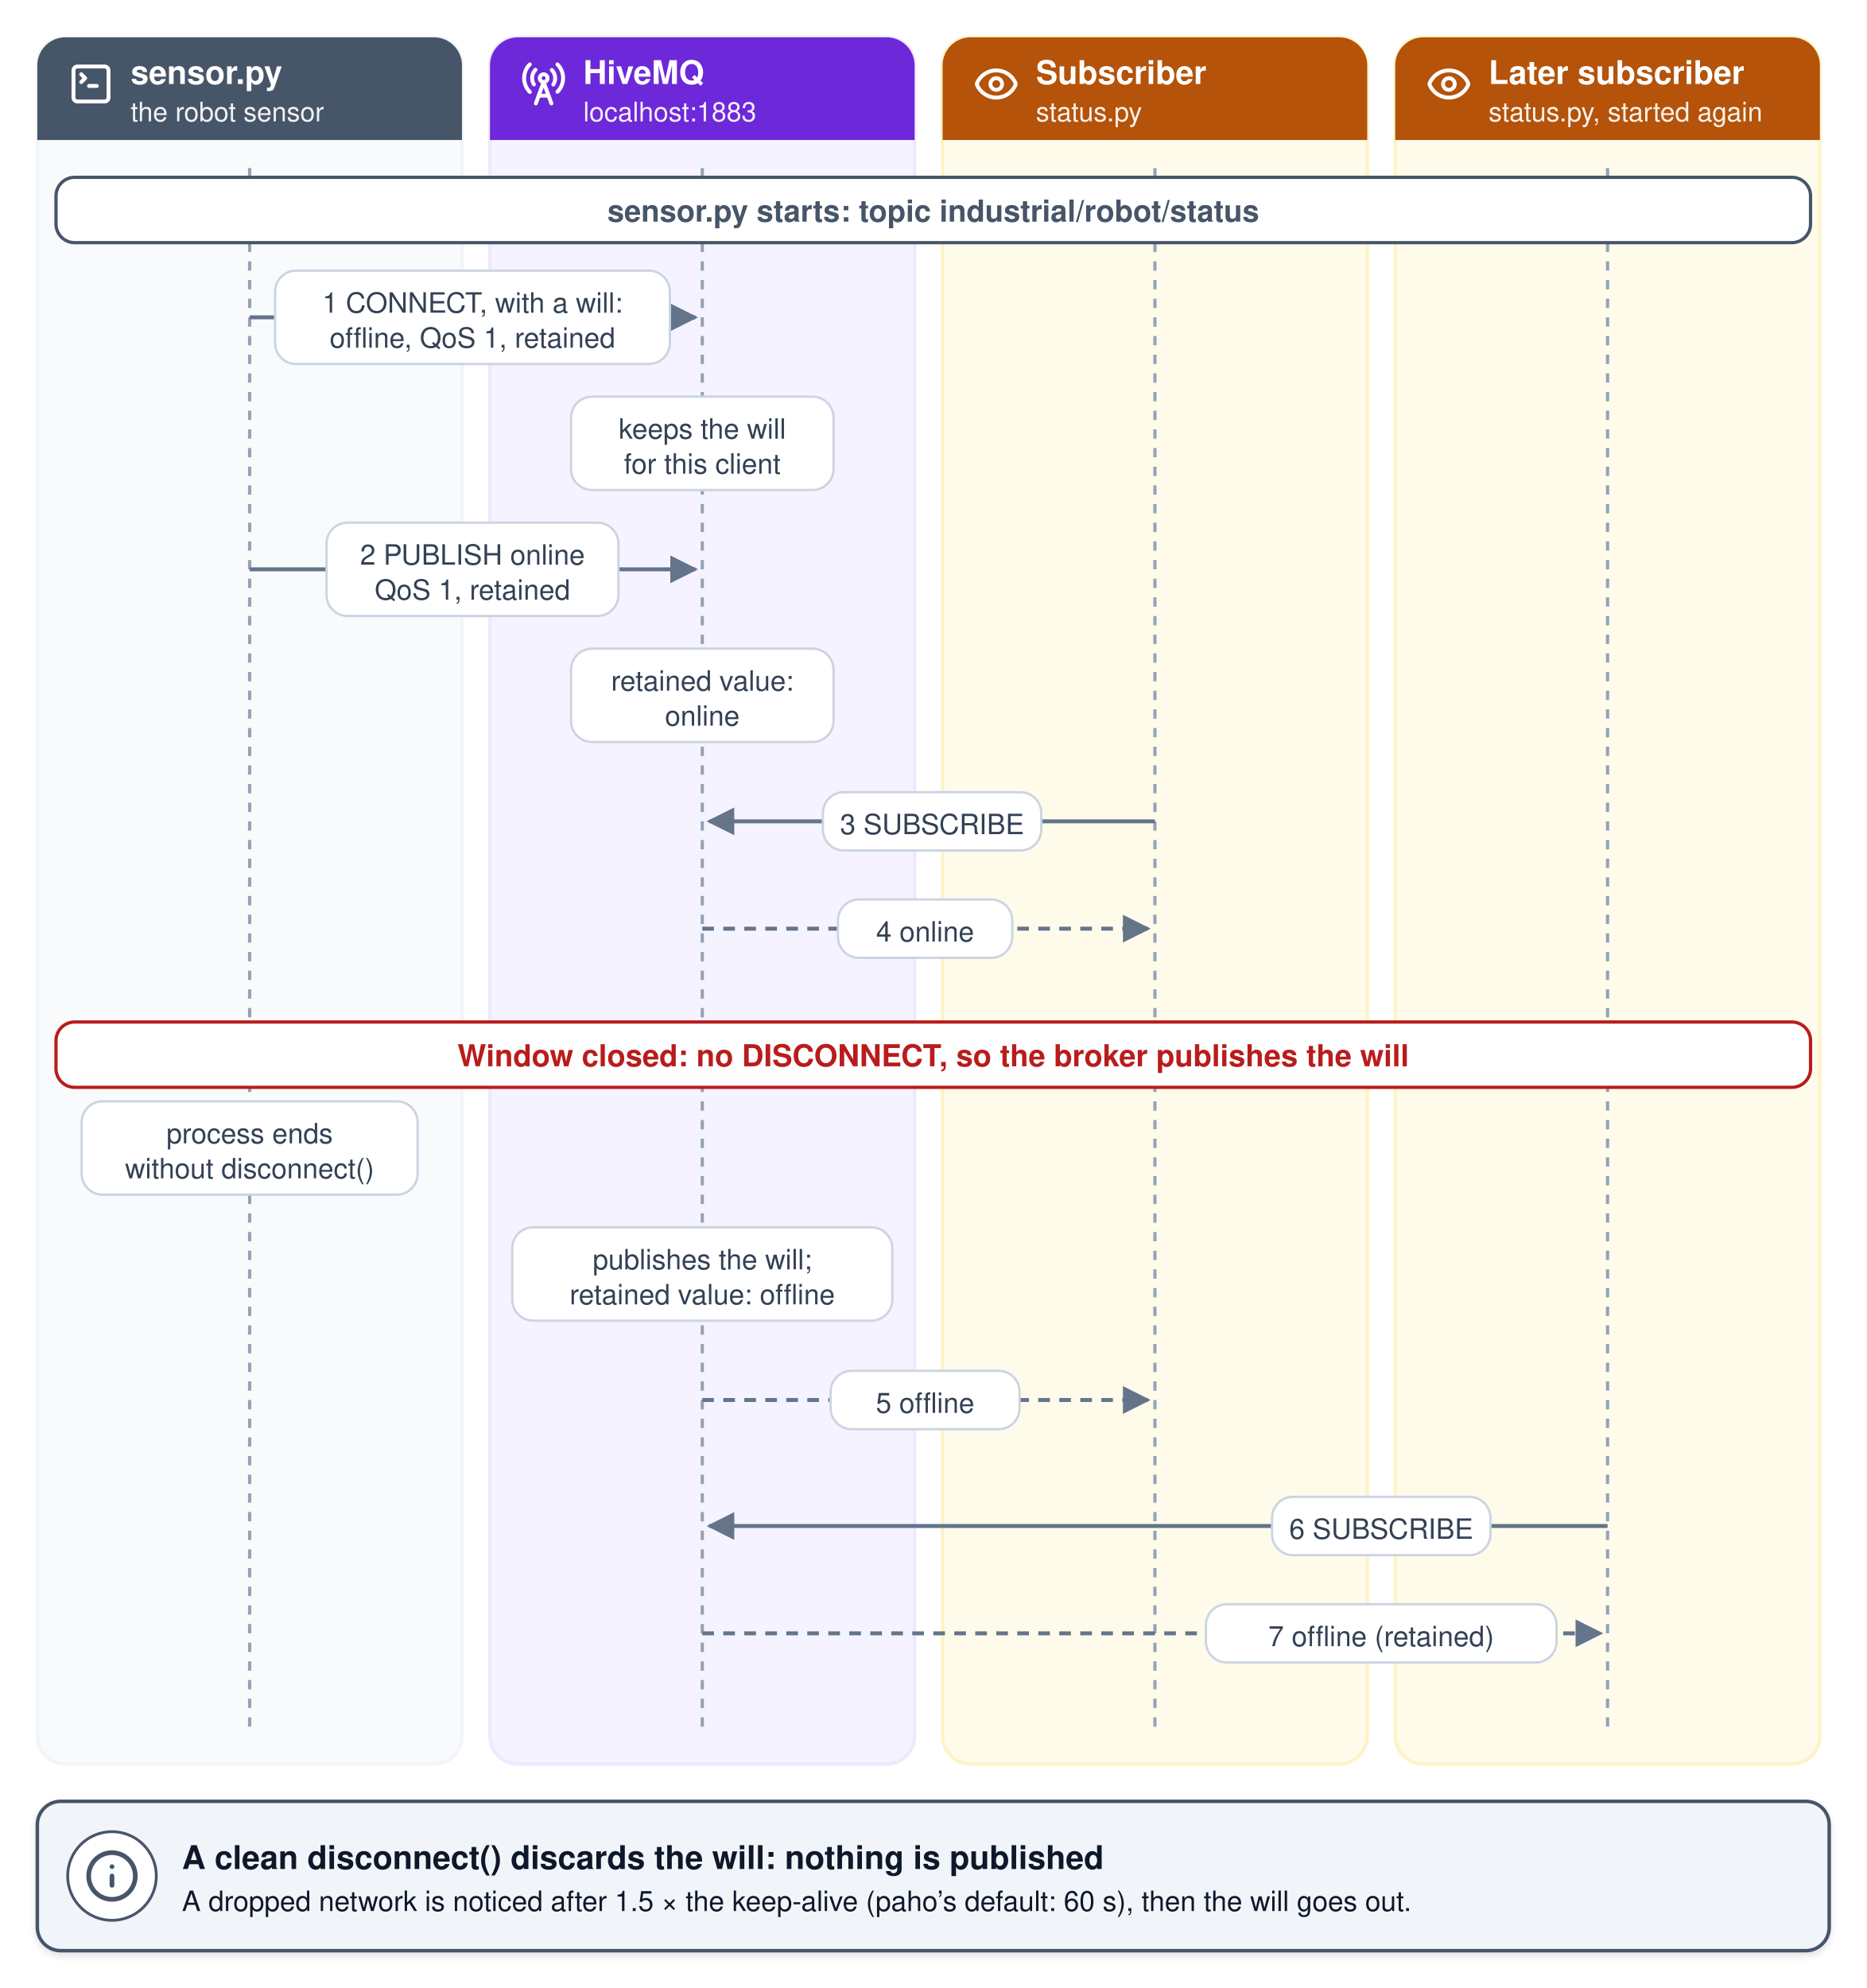
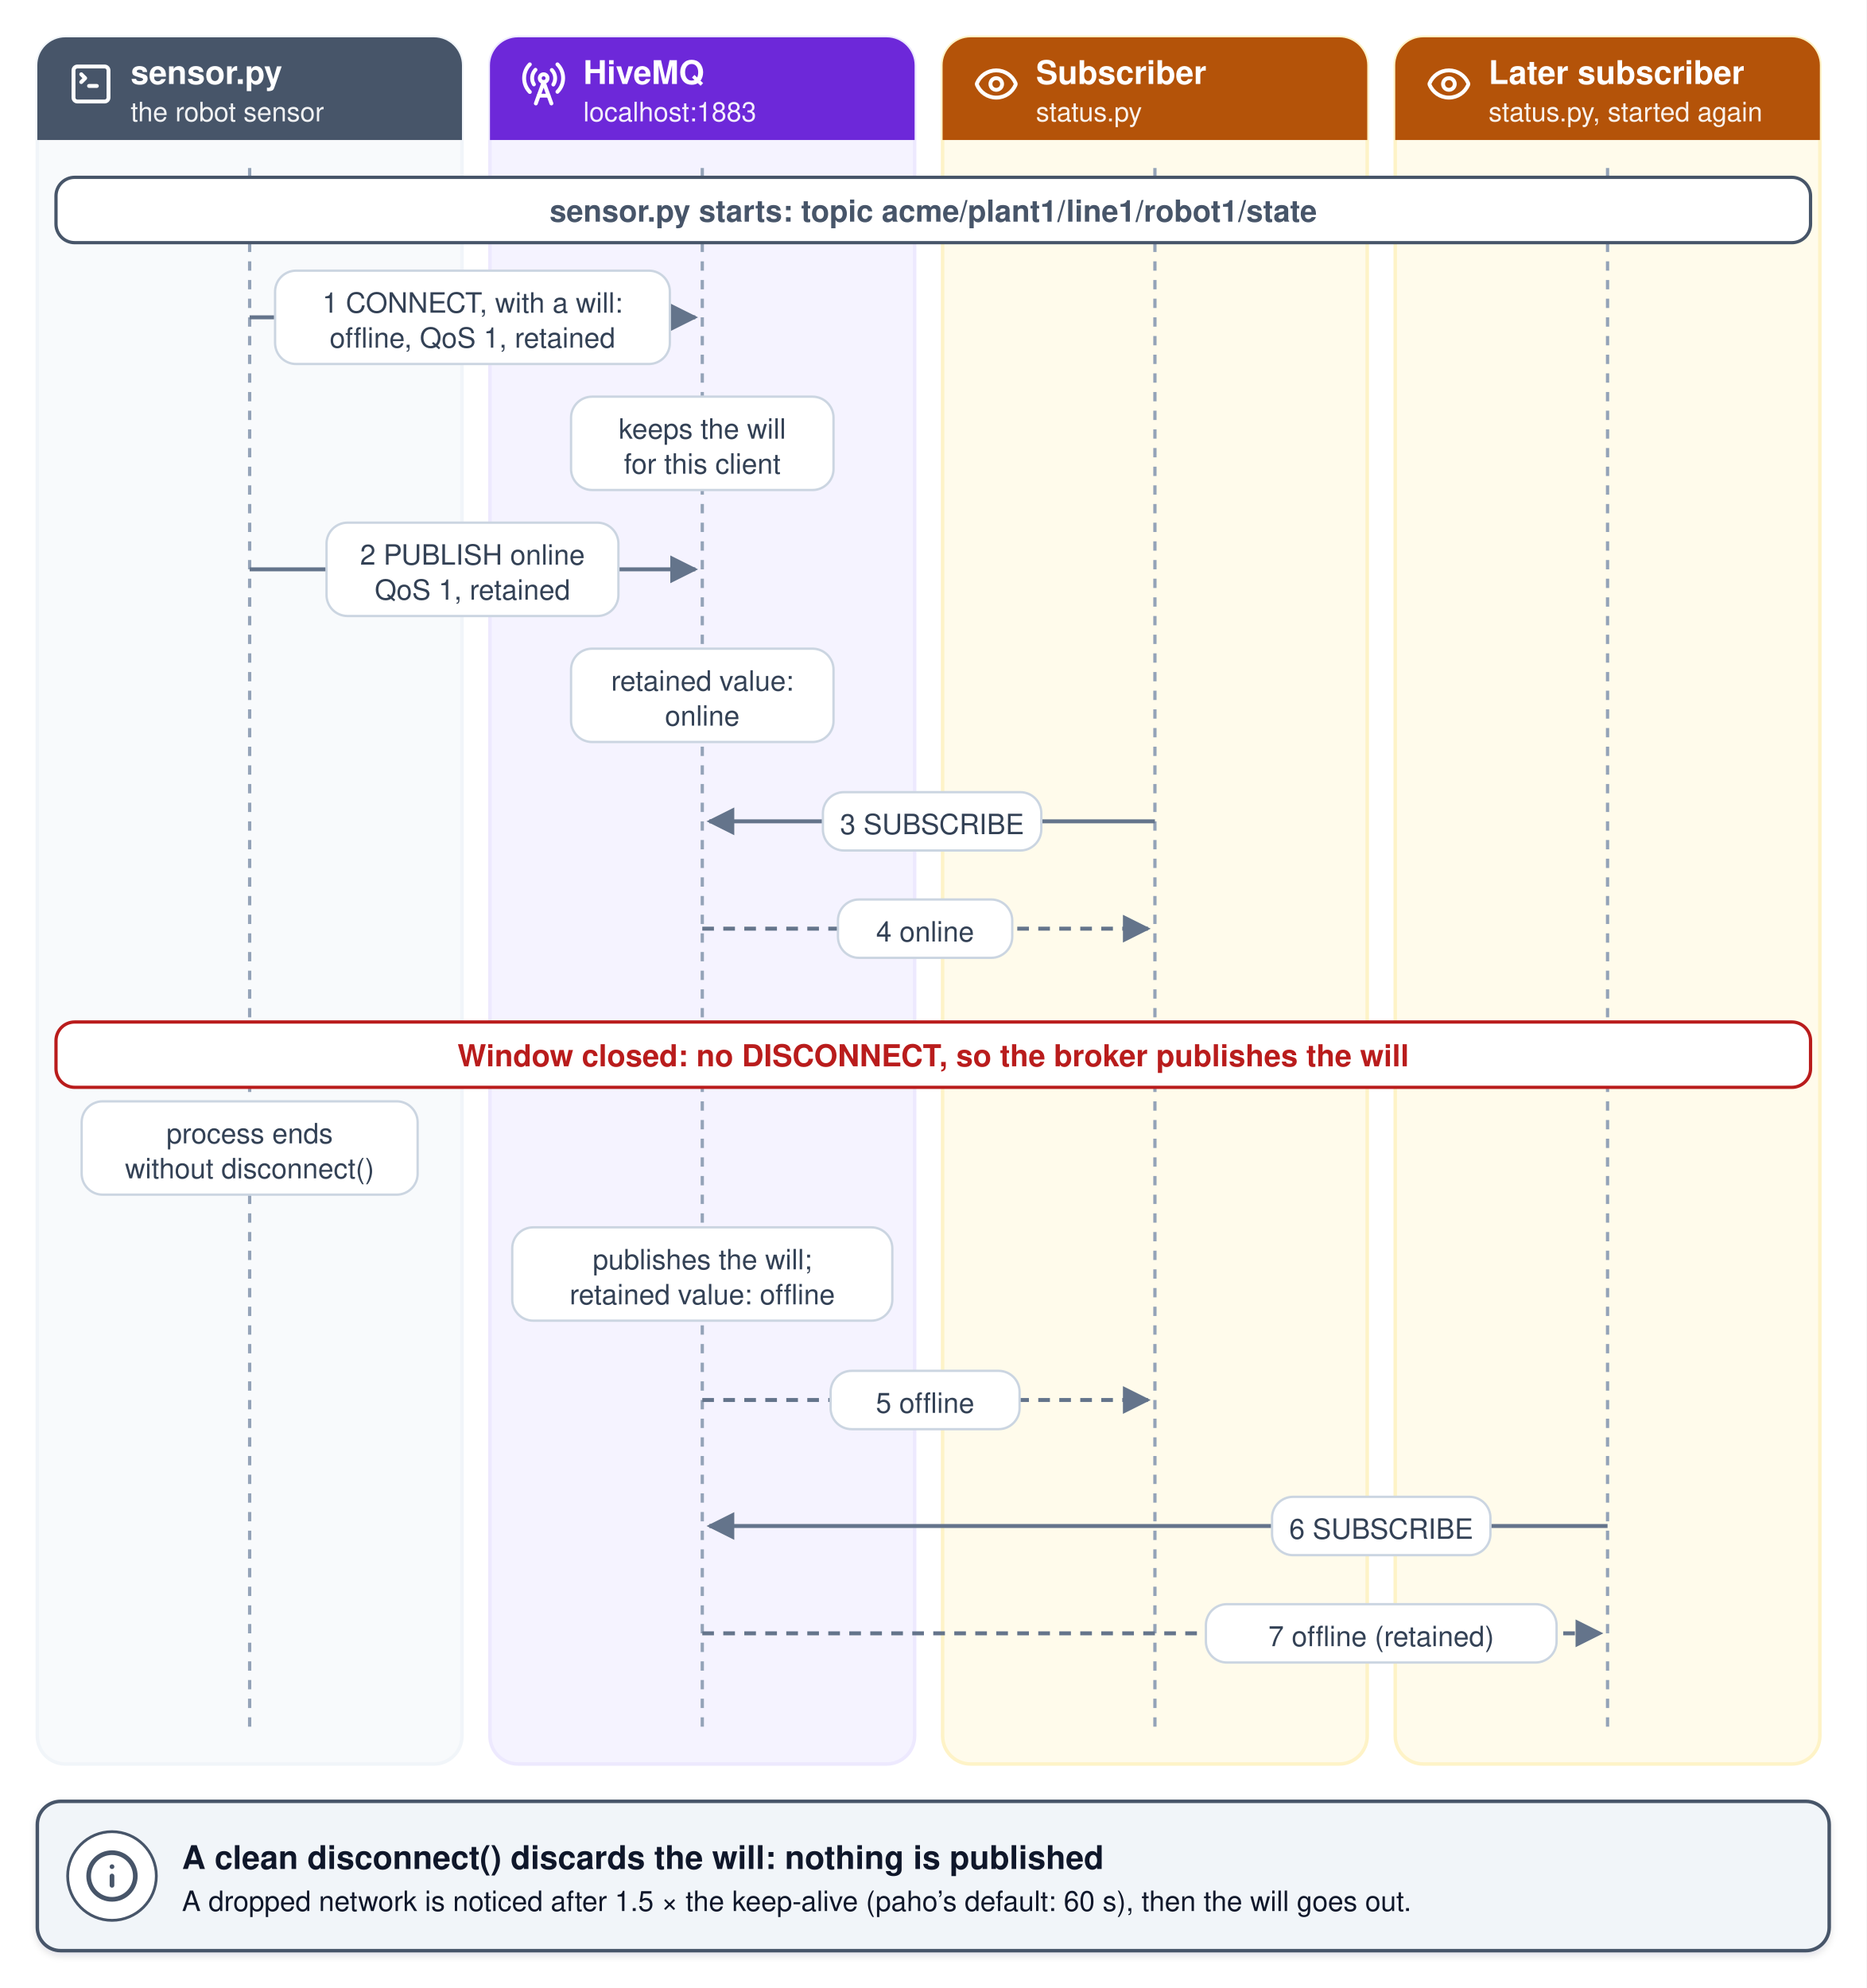
<svg xmlns="http://www.w3.org/2000/svg" width="800" height="852" viewBox="0 0 800 852" font-family="Segoe UI, Helvetica, Arial, sans-serif">
  <defs>
    <marker id="arrow" viewBox="0 0 10 10" refX="9" refY="5" markerWidth="7" markerHeight="7" orient="auto-start-reverse">
      <path d="M0 0L10 5L0 10z" fill="#64748b" />
    </marker>
    <filter id="shadow" x="-10%" y="-10%" width="120%" height="140%">
      <feDropShadow dx="0" dy="1.5" stdDeviation="1.5" flood-color="#0f172a" flood-opacity="0.12" />
    </filter>
  </defs>
  <rect width="800" height="852" fill="#ffffff" />
  <rect x="16" y="16" width="182" height="740" rx="12" fill="#f8fafc" stroke="#f1f5f9" stroke-width="1.5" />
  <path d="M16 28a12 12 0 0 1 12-12h158a12 12 0 0 1 12 12v32h-182z" fill="#475569" />
  <g transform="translate(29 26) scale(0.8333333)" fill="none" stroke="#ffffff" stroke-width="2" stroke-linecap="round" stroke-linejoin="round">
    <path d="m7 11 2-2-2-2" />
    <path d="M11 13h4" />
    <rect width="18" height="18" x="3" y="3" rx="2" ry="2" />
  </g>
  <text x="56" y="36" font-size="14" font-weight="700" fill="#ffffff">sensor.py</text>
  <text x="56" y="52" font-size="11.5" fill="#ffffff" opacity="0.92">the robot sensor</text>
  <line x1="107" y1="72" x2="107" y2="744" stroke="#94a3b8" stroke-width="1.4" stroke-dasharray="4 4" />
  <rect x="210" y="16" width="182" height="740" rx="12" fill="#f5f3ff" stroke="#ede9fe" stroke-width="1.5" />
  <path d="M210 28a12 12 0 0 1 12-12h158a12 12 0 0 1 12 12v32h-182z" fill="#6d28d9" />
  <g transform="translate(223 26) scale(0.8333333)" fill="none" stroke="#ffffff" stroke-width="2" stroke-linecap="round" stroke-linejoin="round">
    <path d="M4.9 16.1C1 12.2 1 5.8 4.9 1.9" />
    <path d="M7.8 4.7a6.14 6.14 0 0 0-.8 7.5" />
    <circle cx="12" cy="9" r="2" />
    <path d="M16.2 4.8c2 2 2.26 5.11.8 7.47" />
    <path d="M19.1 1.9a9.96 9.96 0 0 1 0 14.1" />
    <path d="M9.5 18h5" />
    <path d="m8 22 4-11 4 11" />
  </g>
  <text x="250" y="36" font-size="14" font-weight="700" fill="#ffffff">HiveMQ</text>
  <text x="250" y="52" font-size="11.5" fill="#ffffff" opacity="0.92">localhost:1883</text>
  <line x1="301" y1="72" x2="301" y2="744" stroke="#94a3b8" stroke-width="1.4" stroke-dasharray="4 4" />
  <rect x="404" y="16" width="182" height="740" rx="12" fill="#fffbeb" stroke="#fef3c7" stroke-width="1.5" />
  <path d="M404 28a12 12 0 0 1 12-12h158a12 12 0 0 1 12 12v32h-182z" fill="#b45309" />
  <g transform="translate(417 26) scale(0.8333333)" fill="none" stroke="#ffffff" stroke-width="2" stroke-linecap="round" stroke-linejoin="round">
    <path d="M2.062 12.348a1 1 0 0 1 0-.696 10.75 10.75 0 0 1 19.876 0 1 1 0 0 1 0 .696 10.75 10.75 0 0 1-19.876 0" />
    <circle cx="12" cy="12" r="3" />
  </g>
  <text x="444" y="36" font-size="14" font-weight="700" fill="#ffffff">Subscriber</text>
  <text x="444" y="52" font-size="11.5" fill="#ffffff" opacity="0.92">status.py</text>
  <line x1="495" y1="72" x2="495" y2="744" stroke="#94a3b8" stroke-width="1.4" stroke-dasharray="4 4" />
  <rect x="598" y="16" width="182" height="740" rx="12" fill="#fffbeb" stroke="#fef3c7" stroke-width="1.5" />
  <path d="M598 28a12 12 0 0 1 12-12h158a12 12 0 0 1 12 12v32h-182z" fill="#b45309" />
  <g transform="translate(611 26) scale(0.8333333)" fill="none" stroke="#ffffff" stroke-width="2" stroke-linecap="round" stroke-linejoin="round">
    <path d="M2.062 12.348a1 1 0 0 1 0-.696 10.75 10.75 0 0 1 19.876 0 1 1 0 0 1 0 .696 10.75 10.75 0 0 1-19.876 0" />
    <circle cx="12" cy="12" r="3" />
  </g>
  <text x="638" y="36" font-size="14" font-weight="700" fill="#ffffff">Later subscriber</text>
  <text x="638" y="52" font-size="11.5" fill="#ffffff" opacity="0.92">status.py, started again</text>
  <line x1="689" y1="72" x2="689" y2="744" stroke="#94a3b8" stroke-width="1.4" stroke-dasharray="4 4" />
  <rect x="24" y="76" width="752" height="28" rx="8" fill="#ffffff" stroke="#475569" stroke-width="1.4" />
-   <text x="400" y="95" text-anchor="middle" font-size="13" font-weight="700" fill="#475569">sensor.py starts: topic industrial/robot/status</text>
+   <text x="400" y="95" text-anchor="middle" font-size="13" font-weight="700" fill="#475569">sensor.py starts: topic acme/plant1/line1/robot1/state</text>
  <rect x="24" y="438" width="752" height="28" rx="8" fill="#ffffff" stroke="#b91c1c" stroke-width="1.4" />
  <text x="400" y="457" text-anchor="middle" font-size="13" font-weight="700" fill="#b91c1c">Window closed: no DISCONNECT, so the broker publishes the will</text>
  <path d="M107 136L298 136" fill="none" stroke="#64748b" stroke-width="1.7" marker-end="url(#arrow)" />
  <path d="M107 244L298 244" fill="none" stroke="#64748b" stroke-width="1.7" marker-end="url(#arrow)" />
  <path d="M495 352L304 352" fill="none" stroke="#64748b" stroke-width="1.7" marker-end="url(#arrow)" />
  <path d="M301 398L492 398" fill="none" stroke="#64748b" stroke-width="1.7" stroke-dasharray="5 4" marker-end="url(#arrow)" />
  <path d="M301 600L492 600" fill="none" stroke="#64748b" stroke-width="1.7" stroke-dasharray="5 4" marker-end="url(#arrow)" />
  <path d="M689 654L304 654" fill="none" stroke="#64748b" stroke-width="1.7" marker-end="url(#arrow)" />
  <path d="M301 700L686 700" fill="none" stroke="#64748b" stroke-width="1.7" stroke-dasharray="5 4" marker-end="url(#arrow)" />
  <rect x="117.9" y="116" width="169.2" height="40" rx="9" fill="#ffffff" stroke="#cbd5e1" stroke-width="1" />
  <text x="202.5" y="134" text-anchor="middle" font-size="12" fill="#334155">1  CONNECT, with a will:</text>
  <text x="202.5" y="149" text-anchor="middle" font-size="12" fill="#334155">offline, QoS 1, retained</text>
  <rect x="244.75" y="170" width="112.5" height="40" rx="9" fill="#ffffff" stroke="#cbd5e1" stroke-width="1" />
  <text x="301" y="188" text-anchor="middle" font-size="12" fill="#334155">keeps the will</text>
  <text x="301" y="203" text-anchor="middle" font-size="12" fill="#334155">for this client</text>
  <rect x="139.95" y="224" width="125.1" height="40" rx="9" fill="#ffffff" stroke="#cbd5e1" stroke-width="1" />
  <text x="202.5" y="242" text-anchor="middle" font-size="12" fill="#334155">2  PUBLISH online</text>
  <text x="202.5" y="257" text-anchor="middle" font-size="12" fill="#334155">QoS 1, retained</text>
  <rect x="244.75" y="278" width="112.5" height="40" rx="9" fill="#ffffff" stroke="#cbd5e1" stroke-width="1" />
  <text x="301" y="296" text-anchor="middle" font-size="12" fill="#334155">retained value:</text>
  <text x="301" y="311" text-anchor="middle" font-size="12" fill="#334155">online</text>
  <rect x="352.7" y="339.5" width="93.6" height="25" rx="9" fill="#ffffff" stroke="#cbd5e1" stroke-width="1" />
  <text x="399.5" y="357.5" text-anchor="middle" font-size="12" fill="#334155">3  SUBSCRIBE</text>
  <rect x="359.15" y="385.5" width="74.7" height="25" rx="9" fill="#ffffff" stroke="#cbd5e1" stroke-width="1" />
  <text x="396.5" y="403.5" text-anchor="middle" font-size="12" fill="#334155">4  online</text>
  <rect x="35" y="472" width="144" height="40" rx="9" fill="#ffffff" stroke="#cbd5e1" stroke-width="1" />
  <text x="107" y="490" text-anchor="middle" font-size="12" fill="#334155">process ends</text>
  <text x="107" y="505" text-anchor="middle" font-size="12" fill="#334155">without disconnect()</text>
  <rect x="219.55" y="526" width="162.9" height="40" rx="9" fill="#ffffff" stroke="#cbd5e1" stroke-width="1" />
  <text x="301" y="544" text-anchor="middle" font-size="12" fill="#334155">publishes the will;</text>
  <text x="301" y="559" text-anchor="middle" font-size="12" fill="#334155">retained value: offline</text>
  <rect x="356" y="587.5" width="81" height="25" rx="9" fill="#ffffff" stroke="#cbd5e1" stroke-width="1" />
  <text x="396.5" y="605.5" text-anchor="middle" font-size="12" fill="#334155">5  offline</text>
  <rect x="545.2" y="641.5" width="93.6" height="25" rx="9" fill="#ffffff" stroke="#cbd5e1" stroke-width="1" />
  <text x="592" y="659.5" text-anchor="middle" font-size="12" fill="#334155">6  SUBSCRIBE</text>
  <rect x="516.85" y="687.5" width="150.3" height="25" rx="9" fill="#ffffff" stroke="#cbd5e1" stroke-width="1" />
  <text x="592" y="705.5" text-anchor="middle" font-size="12" fill="#334155">7  offline (retained)</text>
  <rect x="16" y="772" width="768" height="64" rx="10" fill="#f1f5f9" stroke="#475569" stroke-width="1.5" filter="url(#shadow)" />
  <circle cx="48" cy="804" r="19" fill="#ffffff" stroke="#475569" stroke-width="1.2" />
  <g transform="translate(36 792) scale(1)" fill="none" stroke="#475569" stroke-width="2" stroke-linecap="round" stroke-linejoin="round">
    <circle cx="12" cy="12" r="10" />
    <path d="M12 16v-4" />
    <path d="M12 8h.01" />
  </g>
  <text x="78" y="801" font-size="14" font-weight="700" fill="#0f172a">A clean disconnect() discards the will: nothing is published</text>
  <text x="78" y="819" font-size="12" fill="#0f172a">A dropped network is noticed after 1.5 × the keep-alive (paho’s default: 60 s), then the will goes out.</text>
</svg>
